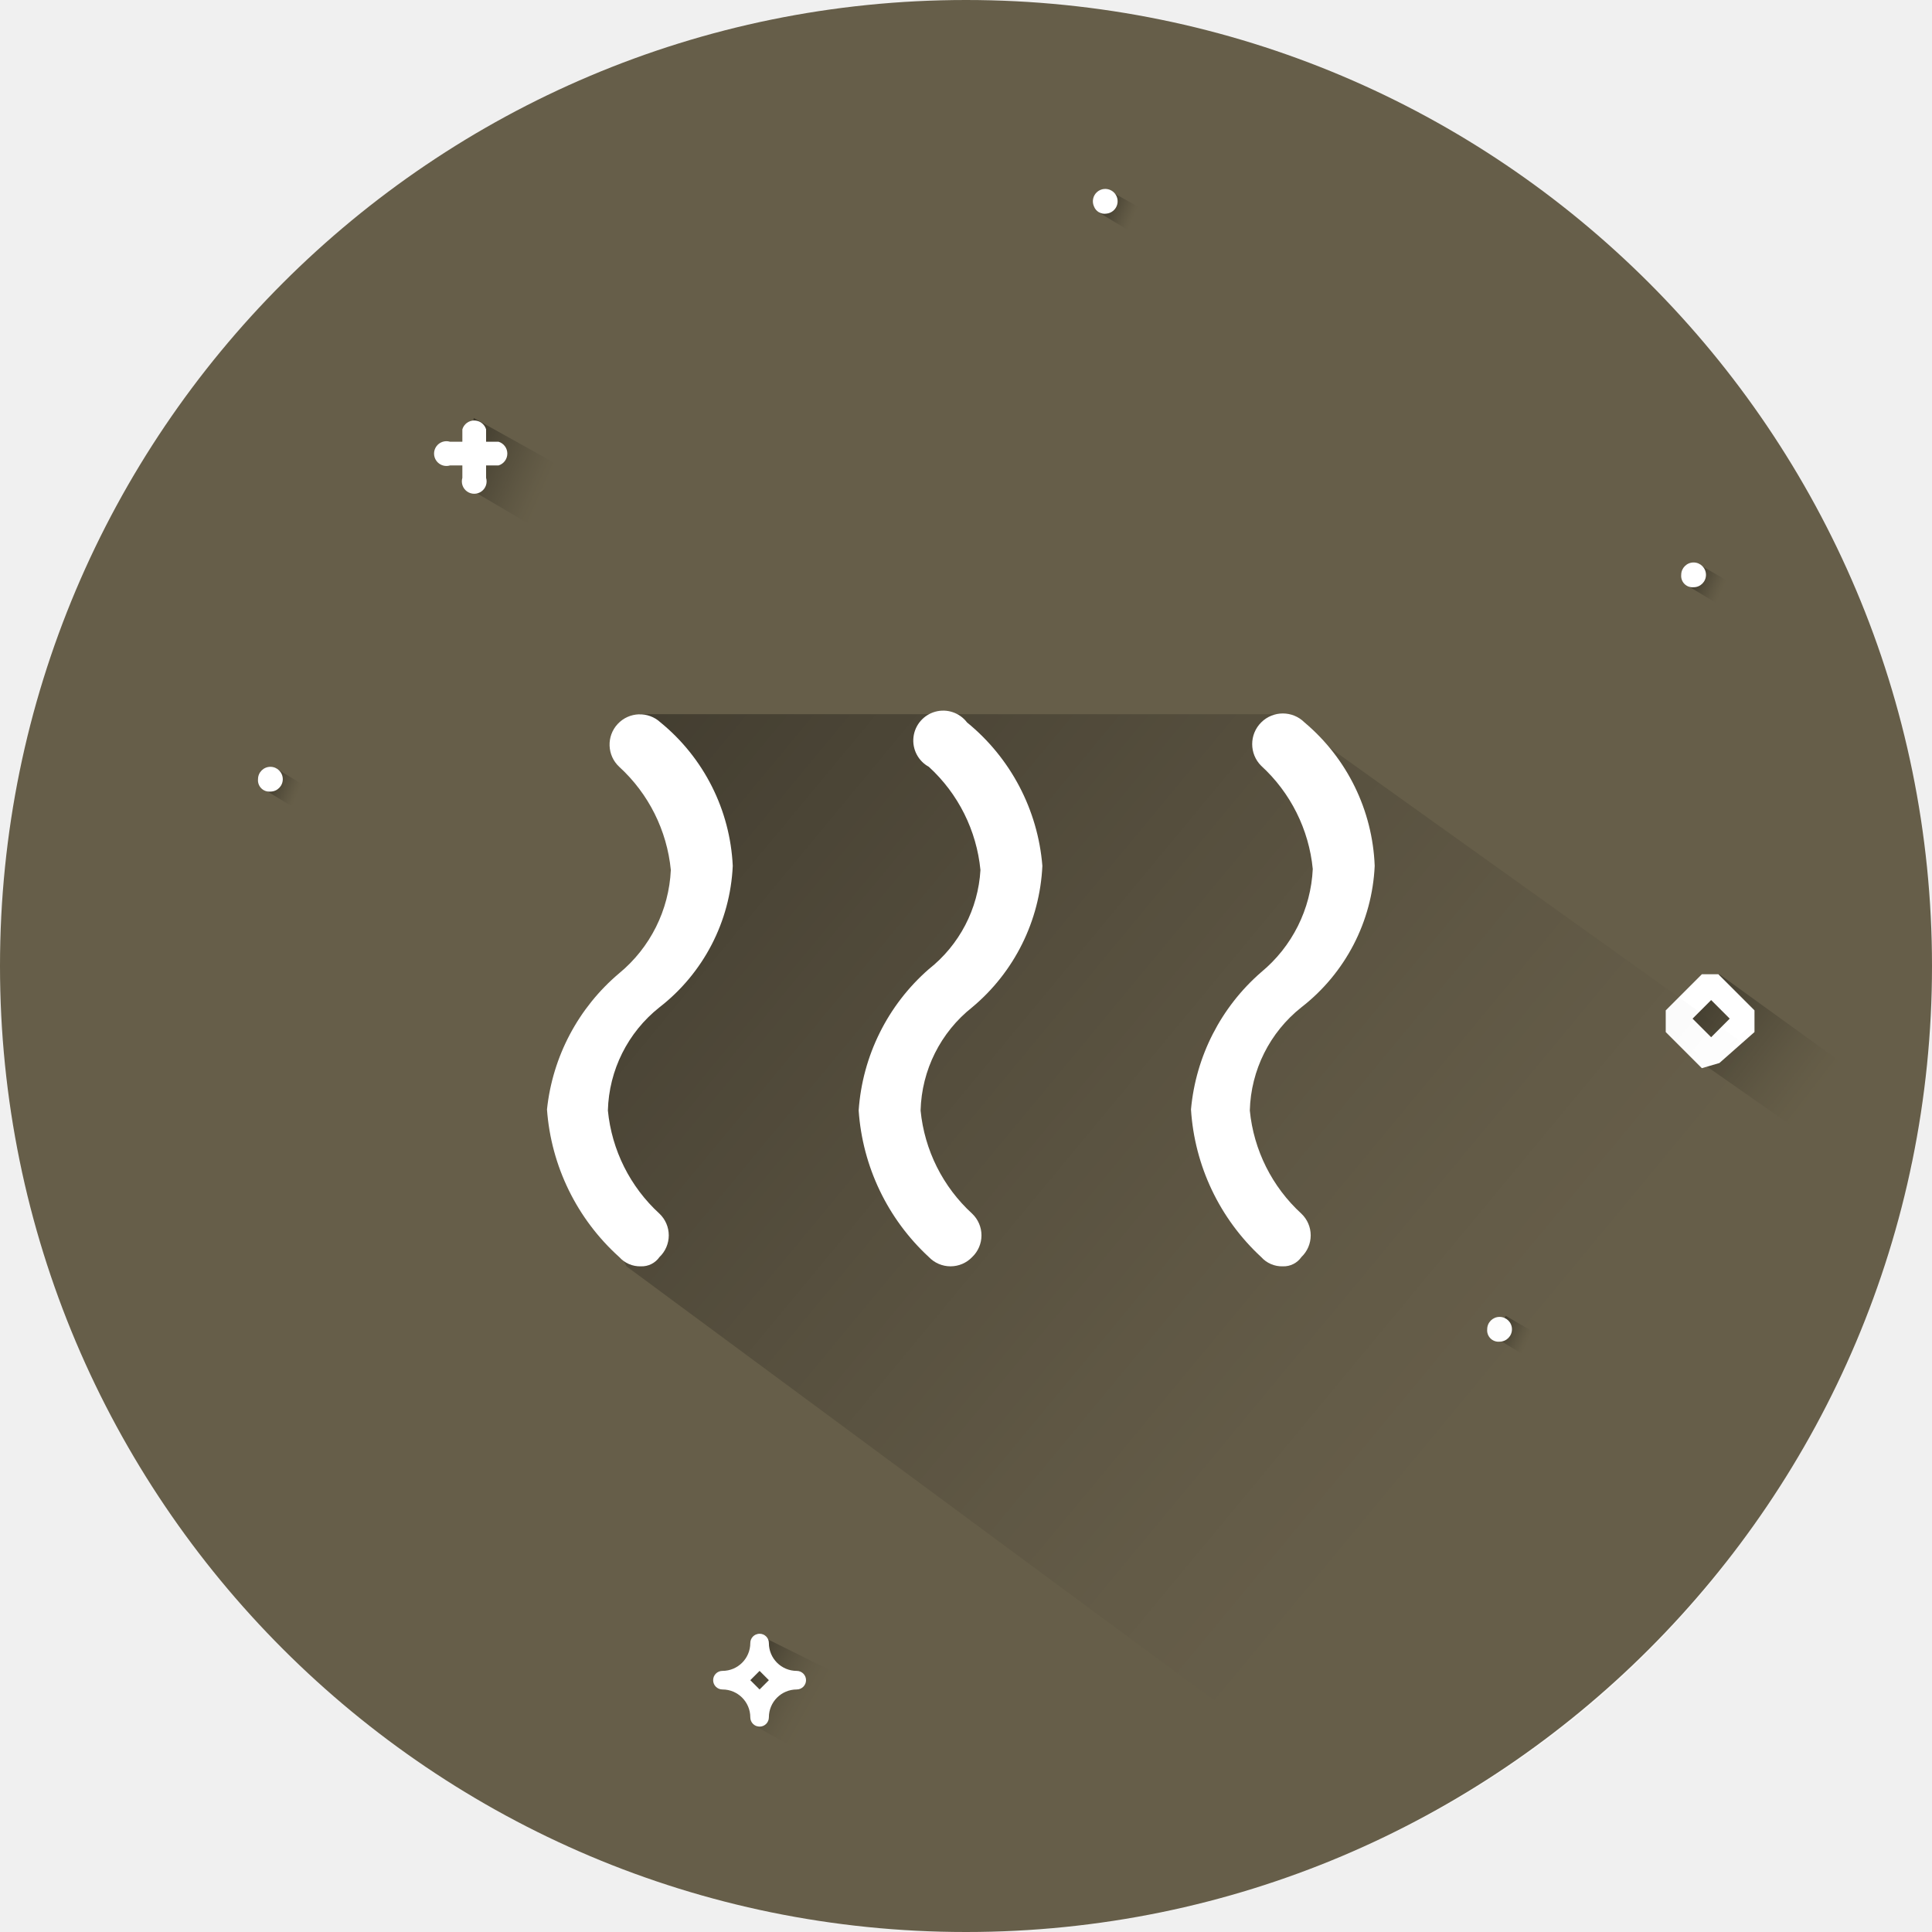
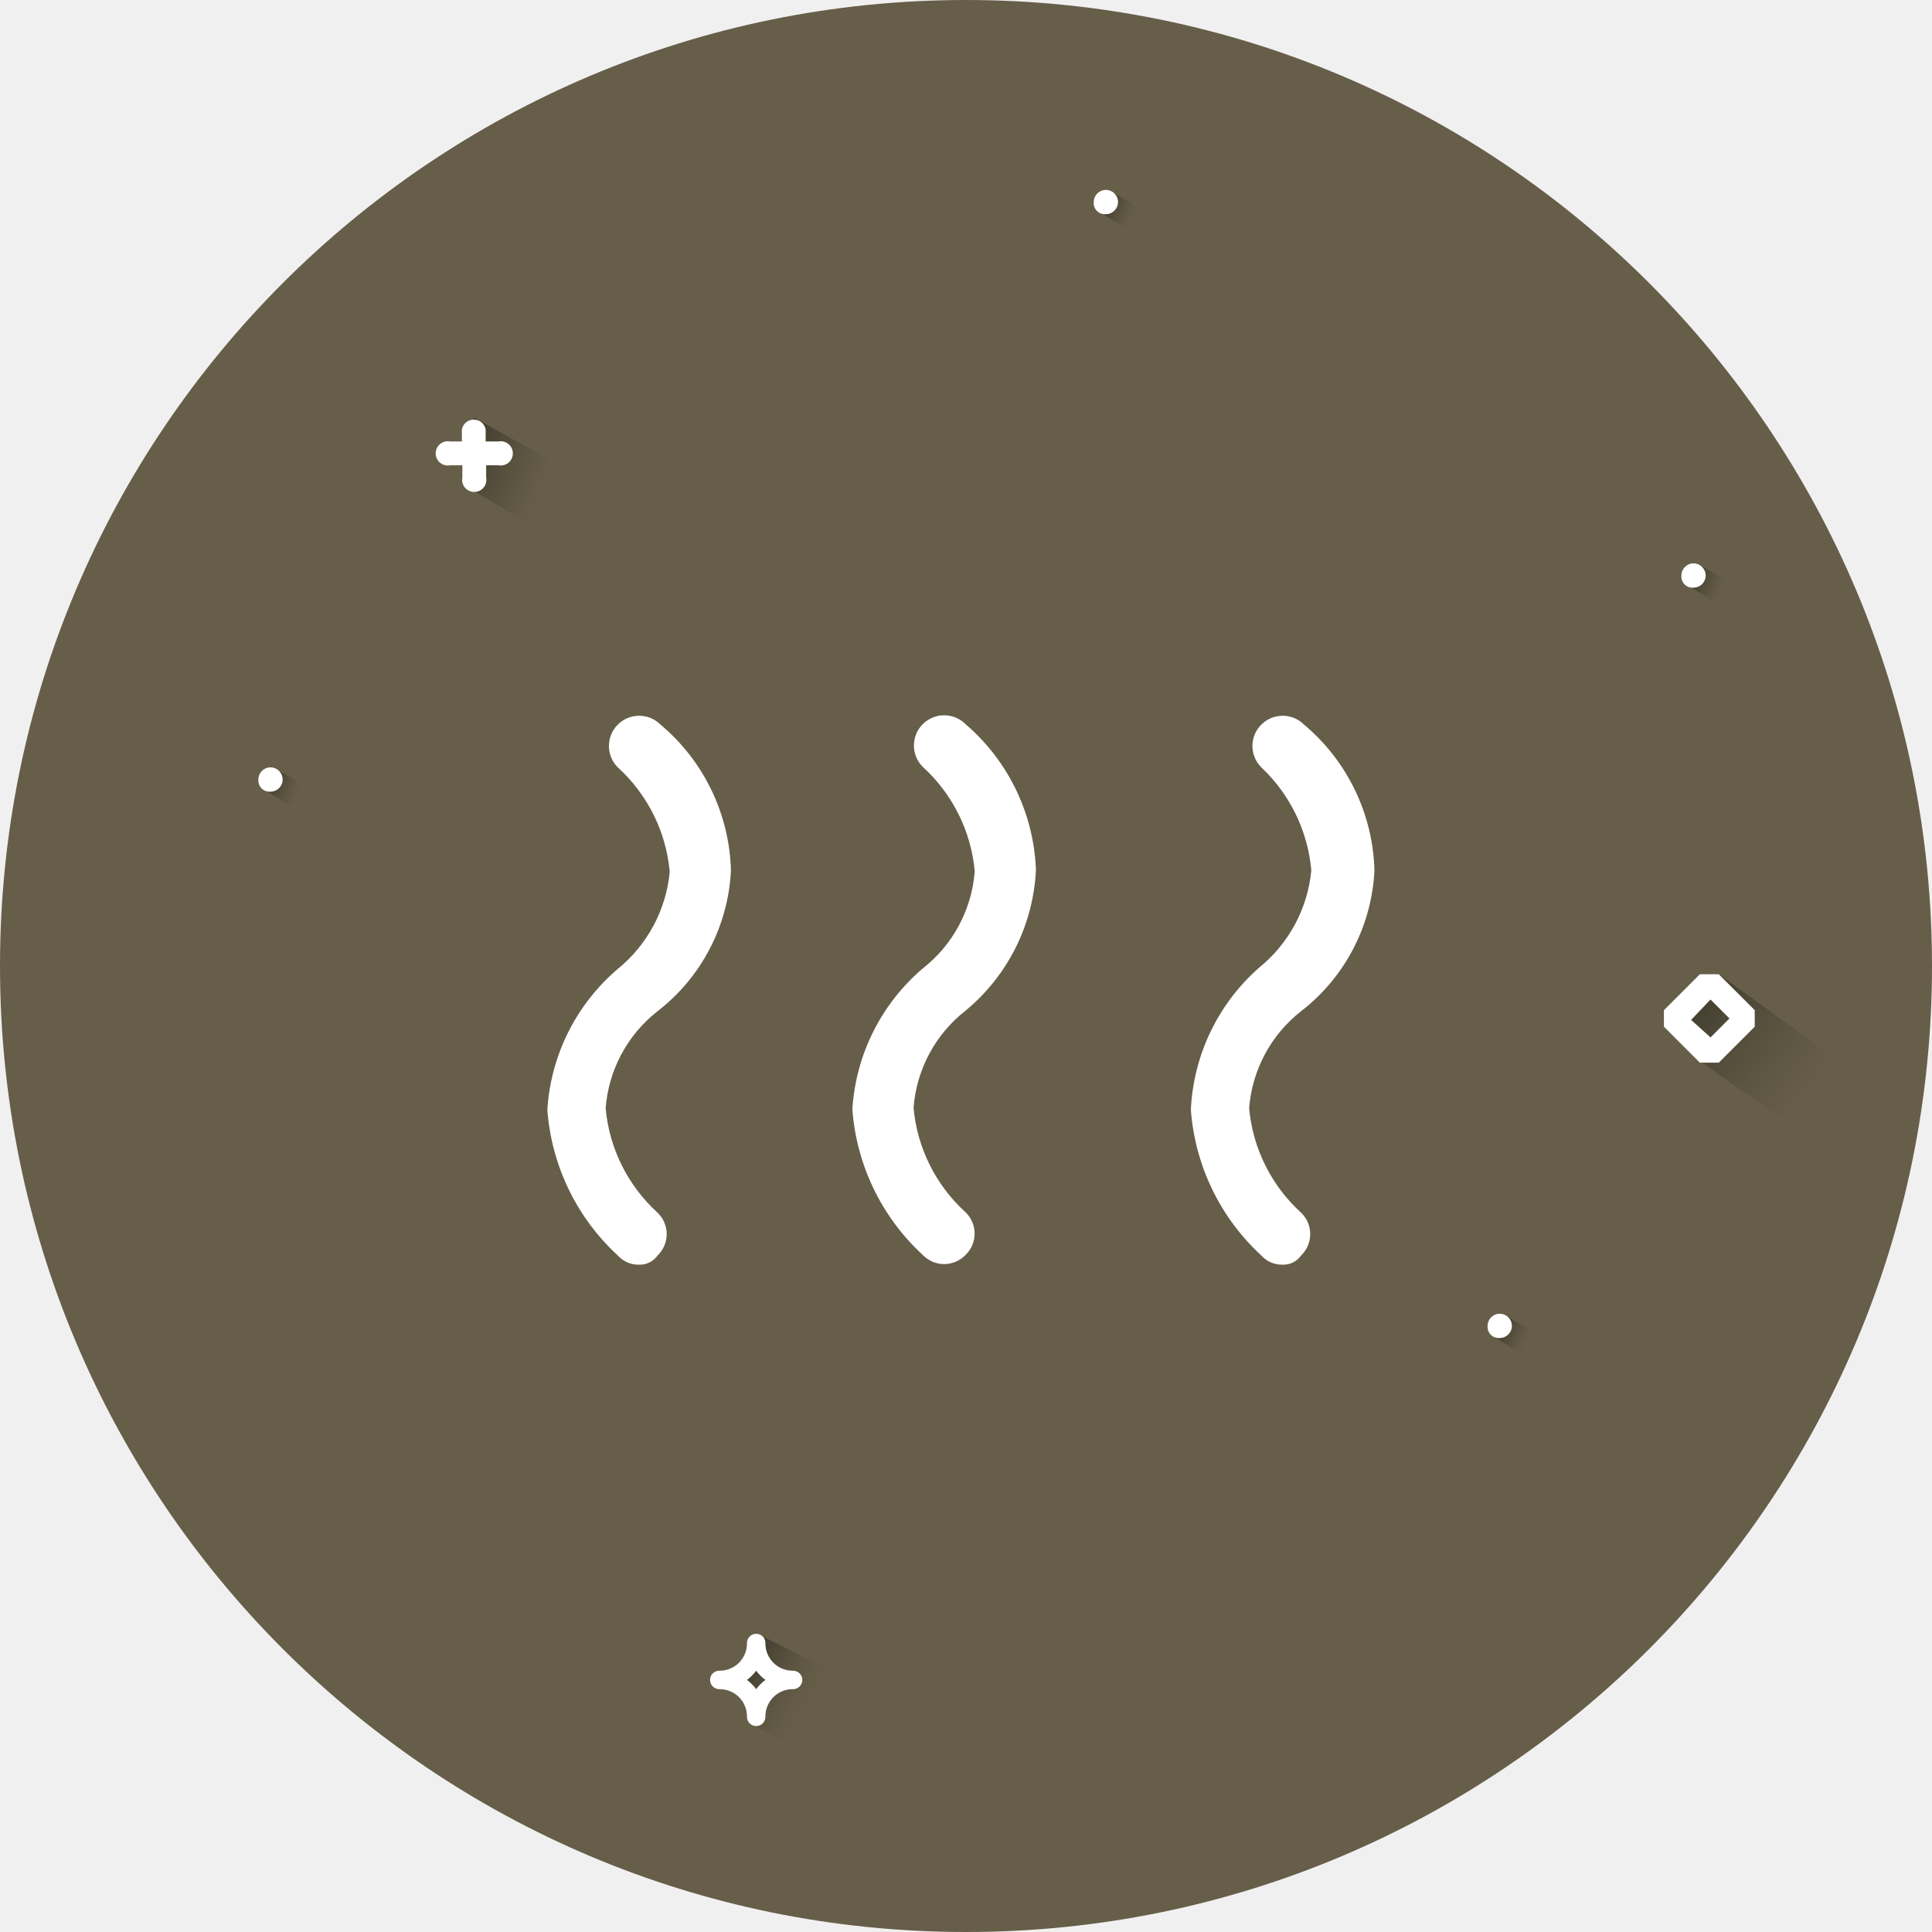
- <svg xmlns="http://www.w3.org/2000/svg" xmlns:xlink="http://www.w3.org/1999/xlink" viewBox="0 0 18.72 18.72">
+ <svg xmlns="http://www.w3.org/2000/svg" xmlns:xlink="http://www.w3.org/1999/xlink" viewBox="0 0 39.78 39.78">
  <defs>
-     <style>.cls-1{isolation:isolate;}.cls-2{fill:#665e49;}.cls-10,.cls-3,.cls-5,.cls-6,.cls-7,.cls-8,.cls-9{opacity:0.5;}.cls-10,.cls-11,.cls-3,.cls-5,.cls-6,.cls-7,.cls-8,.cls-9{mix-blend-mode:multiply;}.cls-3{fill:url(#linear-gradient);}.cls-4{fill:#fff;}.cls-5{fill:url(#linear-gradient-2);}.cls-6{fill:url(#linear-gradient-3);}.cls-7{fill:url(#linear-gradient-4);}.cls-8{fill:url(#linear-gradient-5);}.cls-9{fill:url(#linear-gradient-6);}.cls-10{fill:url(#linear-gradient-7);}.cls-11{opacity:0.4;fill:url(#linear-gradient-8);}</style>
-     <linearGradient id="linear-gradient" x1="16.02" y1="9.4" x2="17.57" y2="10.6" gradientUnits="userSpaceOnUse">
+     <style>.cls-1{isolation:isolate;}.cls-2{fill:#665e49;}.cls-10,.cls-3,.cls-5,.cls-6,.cls-7,.cls-8,.cls-9{opacity:0.5;mix-blend-mode:multiply;}.cls-3{fill:url(#linear-gradient);}.cls-4{fill:#fff;}.cls-5{fill:url(#linear-gradient-2);}.cls-6{fill:url(#linear-gradient-3);}.cls-7{fill:url(#linear-gradient-4);}.cls-8{fill:url(#linear-gradient-5);}.cls-9{fill:url(#linear-gradient-6);}.cls-10{fill:url(#linear-gradient-7);}</style>
+     <linearGradient id="linear-gradient" x1="34.04" y1="19.98" x2="37.34" y2="22.53" gradientUnits="userSpaceOnUse">
      <stop offset="0" />
      <stop offset="0.14" stop-color="#2e2e2e" />
      <stop offset="0.38" stop-color="#777" />
      <stop offset="0.59" stop-color="#b1b1b1" />
      <stop offset="0.77" stop-color="#dcdcdc" />
      <stop offset="0.92" stop-color="#f5f5f5" />
      <stop offset="1" stop-color="#fff" />
    </linearGradient>
-     <linearGradient id="linear-gradient-2" x1="7.07" y1="16.1" x2="7.87" y2="16.55" gradientUnits="userSpaceOnUse">
+     <linearGradient id="linear-gradient-2" x1="15.03" y1="34.21" x2="16.73" y2="35.16" gradientUnits="userSpaceOnUse">
      <stop offset="0" />
      <stop offset="0.05" stop-color="#171717" />
      <stop offset="0.2" stop-color="#545454" />
      <stop offset="0.35" stop-color="#888" />
      <stop offset="0.5" stop-color="#b3b3b3" />
      <stop offset="0.64" stop-color="#d4d4d4" />
      <stop offset="0.77" stop-color="#ececec" />
      <stop offset="0.9" stop-color="#fafafa" />
      <stop offset="1" stop-color="#fff" />
    </linearGradient>
-     <linearGradient id="linear-gradient-3" x1="4.25" y1="4.32" x2="5.26" y2="4.76" gradientUnits="userSpaceOnUse">
+     <linearGradient id="linear-gradient-3" x1="9.03" y1="9.18" x2="11.18" y2="10.12" gradientUnits="userSpaceOnUse">
      <stop offset="0" />
      <stop offset="0.02" stop-color="#060606" />
      <stop offset="0.3" stop-color="#5d5d5d" />
      <stop offset="0.55" stop-color="#a2a2a2" />
      <stop offset="0.76" stop-color="#d5d5d5" />
      <stop offset="0.91" stop-color="#f3f3f3" />
      <stop offset="1" stop-color="#fff" />
    </linearGradient>
-     <linearGradient id="linear-gradient-4" x1="2.53" y1="7.55" x2="2.88" y2="7.7" xlink:href="#linear-gradient-3" />
-     <linearGradient id="linear-gradient-5" x1="16.33" y1="5.57" x2="16.68" y2="5.73" xlink:href="#linear-gradient-3" />
-     <linearGradient id="linear-gradient-6" x1="14.44" y1="12.84" x2="14.8" y2="13" xlink:href="#linear-gradient-3" />
-     <linearGradient id="linear-gradient-7" x1="10.62" y1="1.95" x2="10.98" y2="2.11" xlink:href="#linear-gradient-3" />
-     <linearGradient id="linear-gradient-8" x1="5.17" y1="5.86" x2="14.4" y2="13.51" xlink:href="#linear-gradient-3" />
+     <linearGradient id="linear-gradient-4" x1="5.37" y1="16.04" x2="6.12" y2="16.36" xlink:href="#linear-gradient-3" />
+     <linearGradient id="linear-gradient-5" x1="34.69" y1="11.84" x2="35.44" y2="12.16" xlink:href="#linear-gradient-3" />
+     <linearGradient id="linear-gradient-6" x1="30.68" y1="27.29" x2="31.43" y2="27.62" xlink:href="#linear-gradient-3" />
+     <linearGradient id="linear-gradient-7" x1="22.57" y1="4.15" x2="23.32" y2="4.47" xlink:href="#linear-gradient-3" />
  </defs>
  <g class="cls-1">
    <g id="Layer_2" data-name="Layer 2">
      <g id="Capa_1" data-name="Capa 1">
-         <circle class="cls-2" cx="9.36" cy="9.36" r="9.36" />
-         <polygon class="cls-3" points="16.49 10.3 17.62 11.09 18.03 10.43 16.66 9.44 16.49 9.58 16.31 9.87 16.49 10.3" />
-         <path class="cls-4" d="M16.66,10.3,17,10V9.79l-.35-.35h-.16l-.35.35V10l.35.35Zm-.08-.61.18.18-.18.18-.18-.18Z" />
-         <polygon class="cls-5" points="7.33 16.73 8 17.11 8.44 16.38 7.33 15.83 7.33 16.1 7.06 16.28 7.33 16.47 7.33 16.73" />
-         <path class="cls-4" d="M7,16.37a.27.27,0,0,1,.27.27.09.09,0,1,0,.18,0,.27.27,0,0,1,.27-.27.09.09,0,0,0,0-.18.27.27,0,0,1-.27-.27.09.09,0,0,0-.18,0,.27.27,0,0,1-.27.27.09.09,0,1,0,0,.18Zm.36-.18.09.09-.09.09-.09-.09Z" />
-         <polygon class="cls-6" points="4.52 4.72 5.47 5.28 5.74 4.69 4.59 4.05 4.52 4.72" />
-         <path class="cls-4" d="M4.36,4.51h.12v.12a.12.12,0,1,0,.23,0V4.51h.12a.12.12,0,0,0,0-.23H4.71V4.16a.12.12,0,0,0-.23,0v.12H4.36a.12.12,0,1,0,0,.23Z" />
-         <polygon class="cls-7" points="2.56 7.65 2.94 7.88 3.05 7.67 2.68 7.45 2.56 7.65" />
-         <path class="cls-4" d="M2.62,7.67a.12.12,0,1,0-.12-.12A.11.11,0,0,0,2.62,7.67Z" />
-         <polygon class="cls-8" points="16.36 5.68 16.74 5.91 16.85 5.69 16.48 5.48 16.36 5.68" />
-         <path class="cls-4" d="M16.41,5.69a.12.12,0,1,0-.12-.12A.11.11,0,0,0,16.41,5.69Z" />
-         <polygon class="cls-9" points="14.47 12.95 14.85 13.18 14.97 12.97 14.59 12.75 14.47 12.95" />
-         <path class="cls-4" d="M14.53,13a.12.12,0,1,0-.12-.12A.11.11,0,0,0,14.53,13Z" />
-         <polygon class="cls-10" points="10.65 2.06 11.03 2.29 11.15 2.07 10.77 1.86 10.65 2.06" />
-         <path class="cls-4" d="M10.72,2.07A.12.12,0,1,0,10.6,2,.11.11,0,0,0,10.72,2.07Z" />
-         <path class="cls-11" d="M6.07,12.27l7.43,5.49a9,9,0,0,0,3.19-2.57,12.81,12.81,0,0,0,1.84-3.91l-6.1-4.36H6.19s.8,1,.69,1.54-1.37,1.59-1.34,2.2A5.18,5.18,0,0,0,6.07,12.27Z" />
-         <path class="cls-4" d="M9,9.39a2,2,0,0,0-.68,1.37A2.13,2.13,0,0,0,9,12.18a.29.29,0,0,0,.42,0,.29.29,0,0,0,0-.42,1.56,1.56,0,0,1-.5-1,1.32,1.32,0,0,1,.5-1,1.9,1.9,0,0,0,.68-1.37A2,2,0,0,0,9.37,7,.29.29,0,1,0,9,7.43a1.56,1.56,0,0,1,.5,1A1.32,1.32,0,0,1,9,9.39Z" />
-         <path class="cls-4" d="M11.54,10.75a2.13,2.13,0,0,0,.68,1.43.27.27,0,0,0,.21.09.21.21,0,0,0,.18-.09.29.29,0,0,0,0-.42,1.56,1.56,0,0,1-.5-1,1.32,1.32,0,0,1,.5-1,1.84,1.84,0,0,0,.71-1.37A1.91,1.91,0,0,0,12.64,7a.29.29,0,0,0-.42.42,1.56,1.56,0,0,1,.5,1,1.38,1.38,0,0,1-.5,1A2,2,0,0,0,11.54,10.75Z" />
-         <path class="cls-4" d="M5.3,10.75A2.13,2.13,0,0,0,6,12.18a.27.27,0,0,0,.21.09.21.21,0,0,0,.18-.09.29.29,0,0,0,0-.42,1.56,1.56,0,0,1-.5-1,1.32,1.32,0,0,1,.5-1,1.84,1.84,0,0,0,.71-1.37A1.91,1.91,0,0,0,6.4,7,.29.29,0,0,0,6,7.43a1.56,1.56,0,0,1,.5,1,1.38,1.38,0,0,1-.5,1A2,2,0,0,0,5.3,10.75Z" />
+         <circle class="cls-2" cx="19.89" cy="19.89" r="19.89" />
+         <polygon class="cls-3" points="35.05 21.88 37.44 23.57 38.31 22.17 35.39 20.06 35.05 20.36 34.65 20.97 35.05 21.88" />
+         <path class="cls-4" d="M35.39,21.88l.74-.74V20.8l-.74-.74H35l-.74.74v.34l.74.74Zm-.17-1.3.39.39-.39.39L34.82,21Z" />
+         <polygon class="cls-5" points="15.57 35.55 17.01 36.35 17.93 34.8 15.57 33.63 15.57 34.21 15.01 34.59 15.57 34.99 15.57 35.55" />
+         <path class="cls-4" d="M14.81,34.78a.56.56,0,0,1,.57.57.19.19,0,1,0,.38,0,.56.56,0,0,1,.57-.57.19.19,0,0,0,0-.38.56.56,0,0,1-.57-.57.19.19,0,0,0-.38,0,.56.56,0,0,1-.57.57.19.19,0,1,0,0,.38Zm.76-.38a.91.91,0,0,0,.19.19.89.89,0,0,0-.19.19.9.9,0,0,0-.19-.19A.92.92,0,0,0,15.57,34.4Z" />
+         <polygon class="cls-6" points="9.61 10.02 11.61 11.21 12.21 9.96 9.76 8.6 9.61 10.02" />
+         <path class="cls-4" d="M9.27,9.58h.25v.25a.25.25,0,1,0,.49,0V9.58h.25a.25.25,0,1,0,0-.49H10V8.84a.25.25,0,0,0-.49,0v.25H9.27a.25.25,0,1,0,0,.49Z" />
+         <polygon class="cls-7" points="5.44 16.26 6.24 16.75 6.49 16.3 5.69 15.84 5.44 16.26" />
+         <path class="cls-4" d="M5.57,16.3a.25.25,0,1,0-.25-.25A.23.23,0,0,0,5.57,16.3Z" />
+         <polygon class="cls-8" points="34.76 12.06 35.56 12.55 35.81 12.1 35.01 11.64 34.76 12.06" />
+         <path class="cls-4" d="M34.87,12.1a.25.25,0,1,0-.25-.25A.23.23,0,0,0,34.87,12.1Z" />
+         <polygon class="cls-9" points="30.75 27.52 31.55 28.01 31.8 27.55 31 27.09 30.75 27.52" />
+         <path class="cls-4" d="M30.88,27.55a.25.25,0,1,0-.25-.25A.23.23,0,0,0,30.88,27.55Z" />
+         <polygon class="cls-10" points="22.64 4.37 23.44 4.86 23.69 4.41 22.89 3.95 22.64 4.37" />
+         <path class="cls-4" d="M22.77,4.41a.25.25,0,1,0-.25-.25A.23.23,0,0,0,22.77,4.41Z" />
+         <path class="cls-4" d="M19,19.94a4.15,4.15,0,0,0-1.45,2.9,4.53,4.53,0,0,0,1.45,3,.61.61,0,0,0,.88,0,.61.61,0,0,0,0-.88,3.31,3.31,0,0,1-1.07-2.15,2.81,2.81,0,0,1,1.07-2,4,4,0,0,0,1.45-2.9,4.16,4.16,0,0,0-1.45-3,.62.62,0,0,0-.88.88,3.31,3.31,0,0,1,1.07,2.15A2.81,2.81,0,0,1,19,19.94Z" />
+         <path class="cls-4" d="M24.52,22.85a4.53,4.53,0,0,0,1.45,3,.57.57,0,0,0,.44.19.45.45,0,0,0,.38-.19.61.61,0,0,0,0-.88,3.31,3.31,0,0,1-1.07-2.15,2.81,2.81,0,0,1,1.07-2,3.9,3.9,0,0,0,1.51-2.9,4.06,4.06,0,0,0-1.45-3,.62.62,0,0,0-.88.88A3.31,3.31,0,0,1,27,17.92a2.93,2.93,0,0,1-1.07,2A4.15,4.15,0,0,0,24.52,22.85Z" />
+         <path class="cls-4" d="M11.27,22.85a4.53,4.53,0,0,0,1.45,3,.57.57,0,0,0,.44.19.45.45,0,0,0,.38-.19.61.61,0,0,0,0-.88,3.31,3.31,0,0,1-1.07-2.15,2.81,2.81,0,0,1,1.07-2,3.9,3.9,0,0,0,1.51-2.9,4.06,4.06,0,0,0-1.45-3,.62.62,0,0,0-.88.88,3.31,3.31,0,0,1,1.07,2.15,2.93,2.93,0,0,1-1.07,2A4.15,4.15,0,0,0,11.27,22.85Z" />
      </g>
    </g>
  </g>
</svg>
